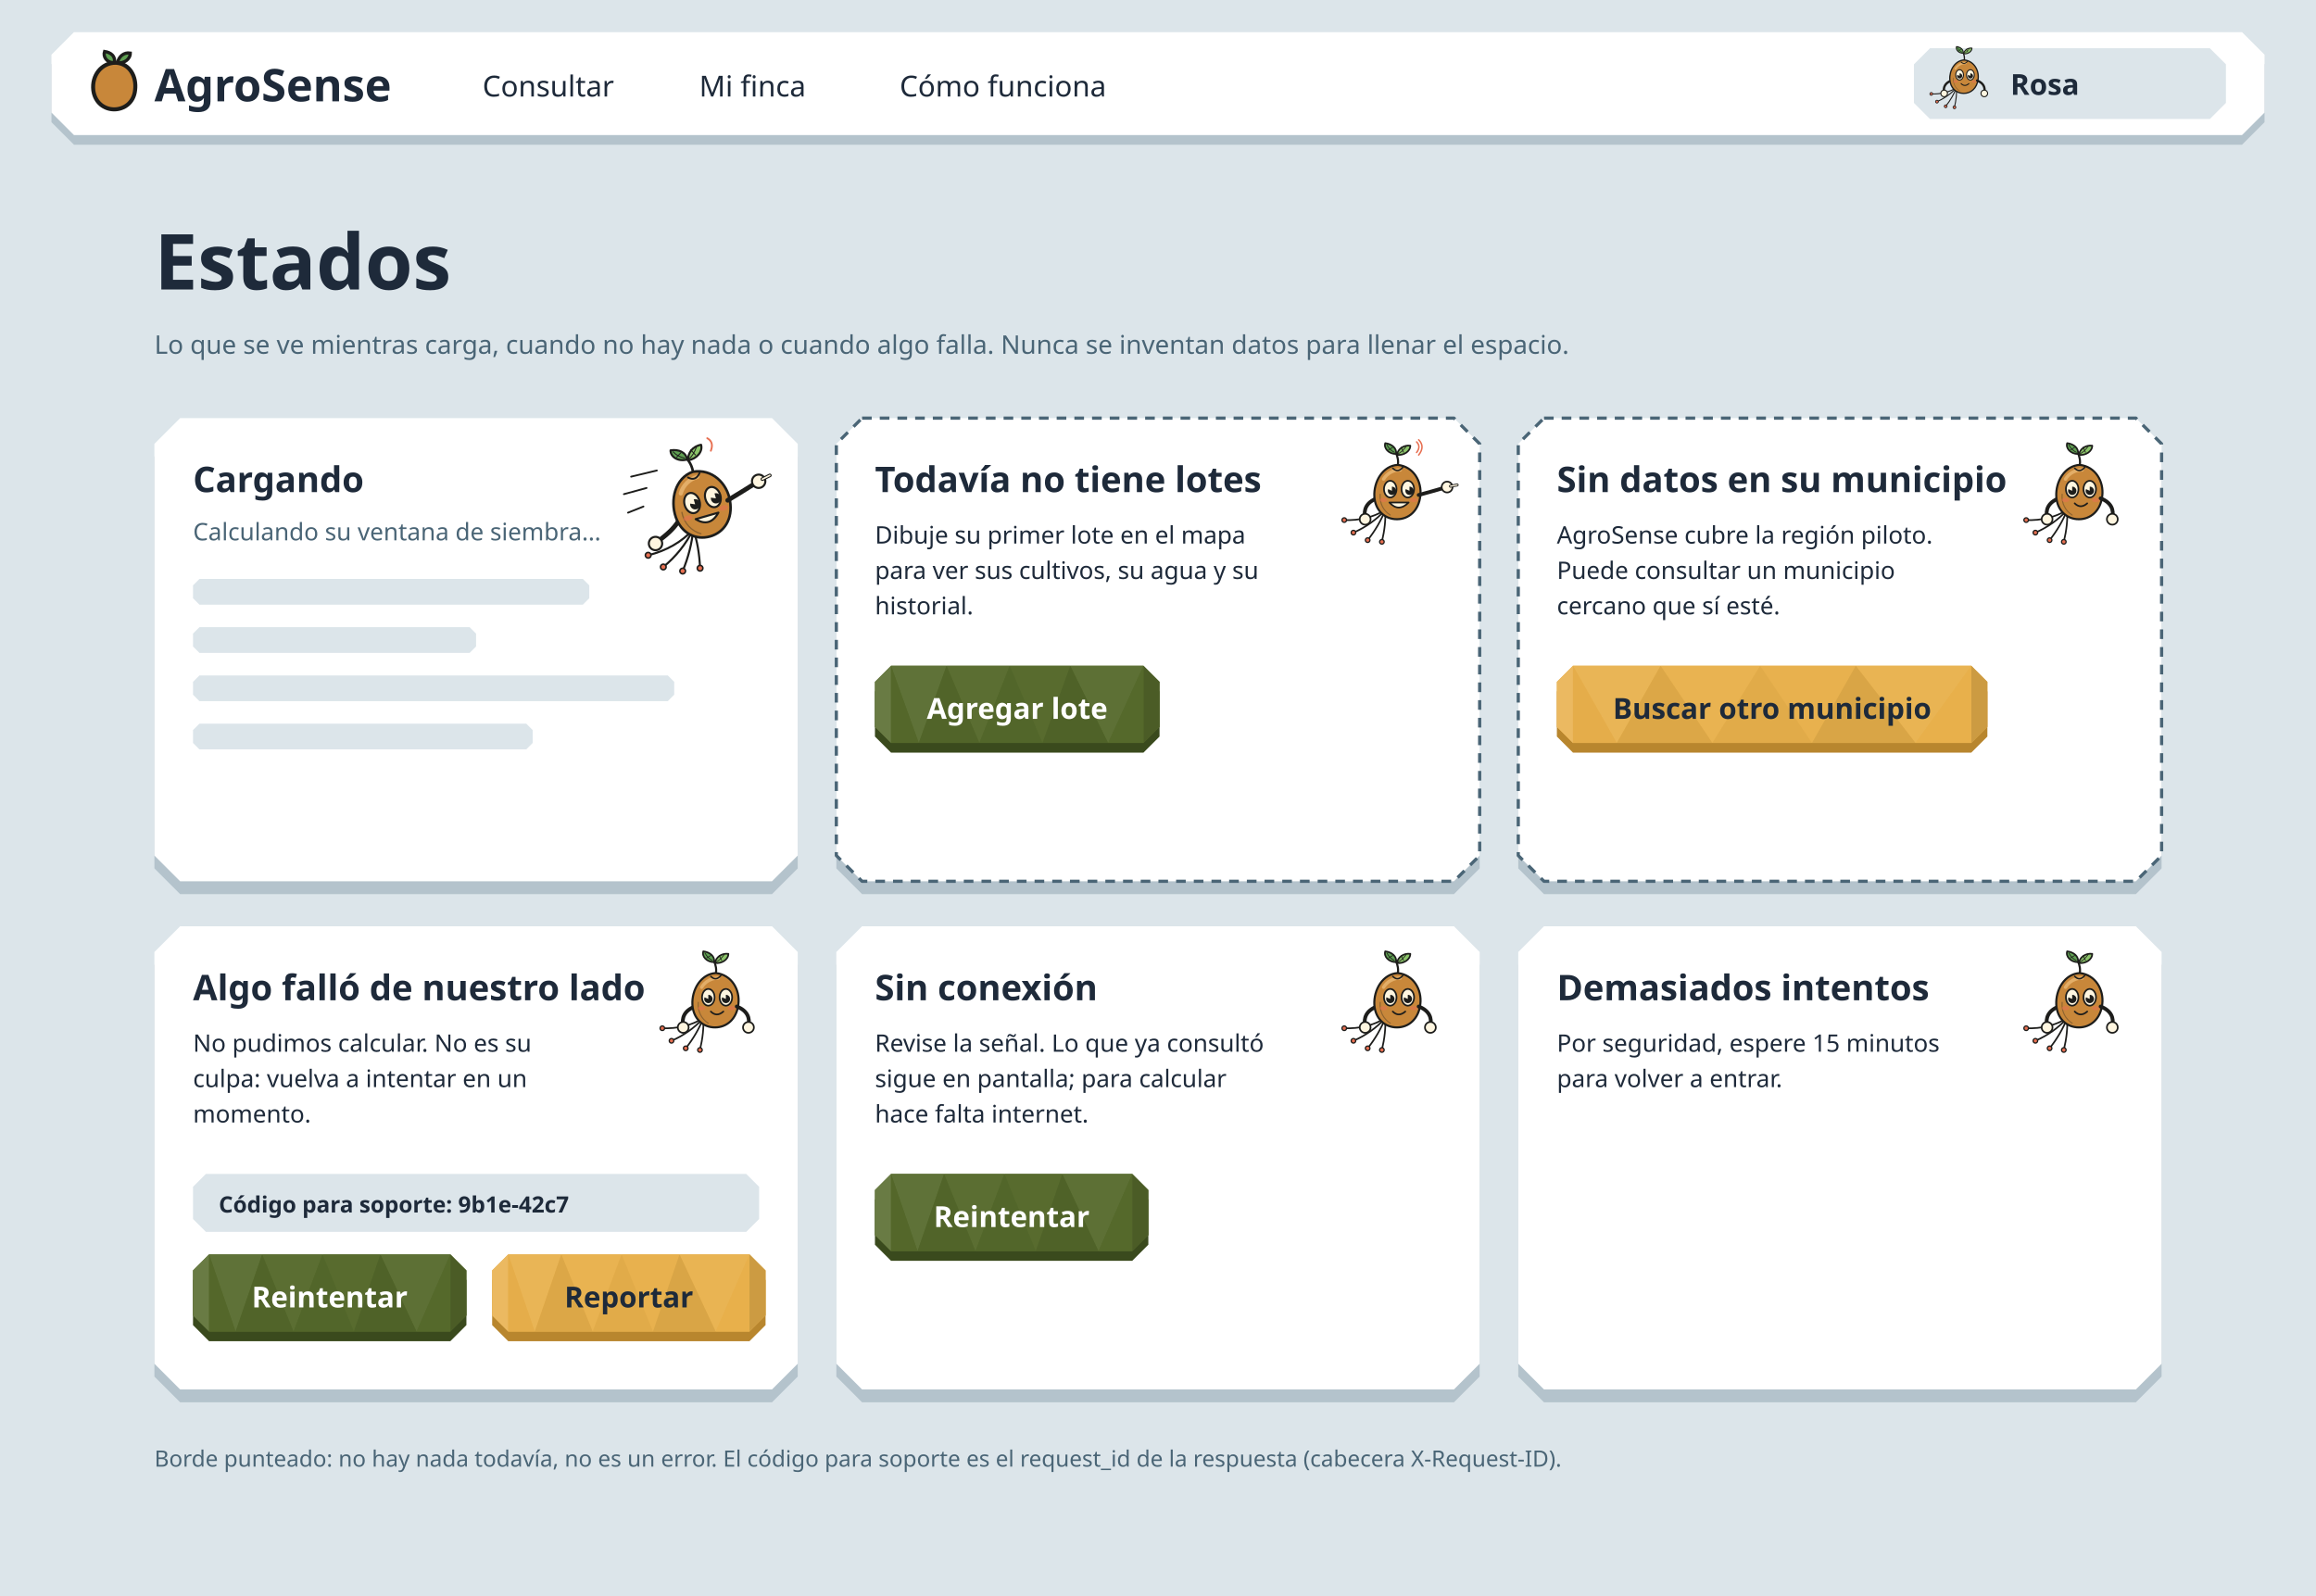
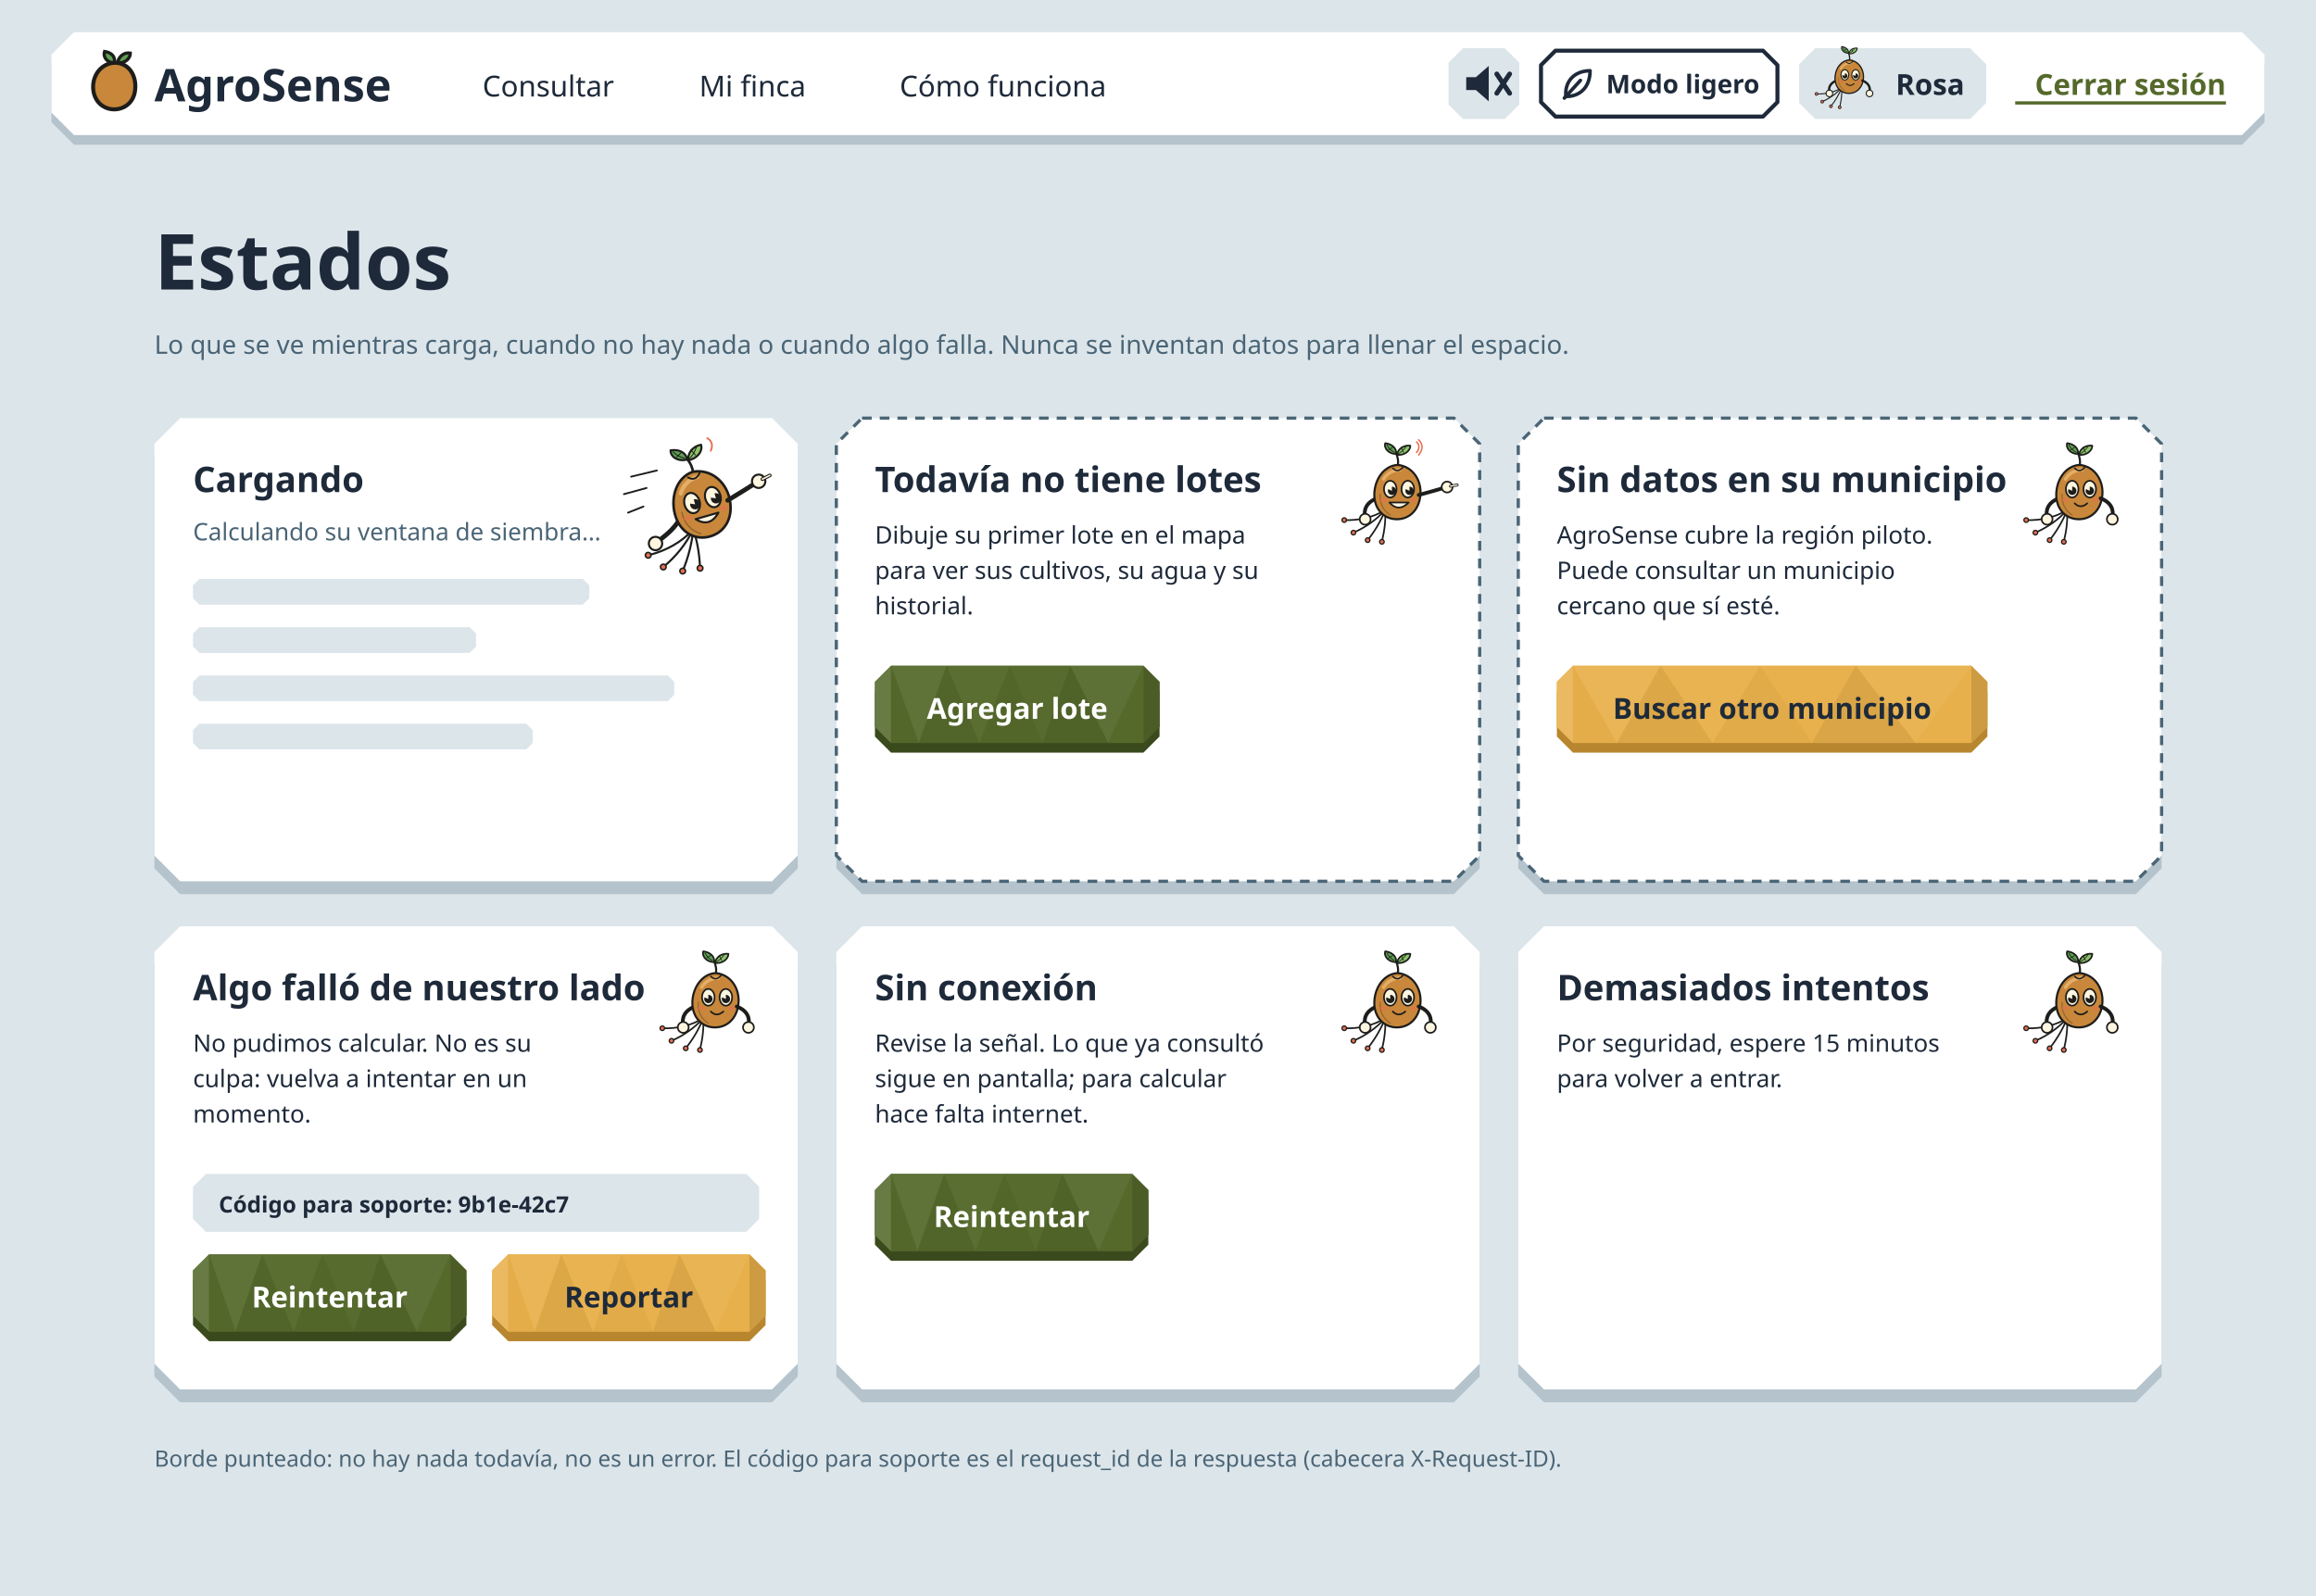
<svg xmlns="http://www.w3.org/2000/svg" width="1440" height="992" viewBox="0 0 1440 992">
  <rect width="1440" height="992" fill="#DCE5EA" />
  <rect width="1440" height="6000" fill="#DCE5EA" />
  <g id="barra" transform="translate(0 0)">
    <polygon points="46,26 1394,26 1408,40 1408,76 1394,90 46,90 32,76 32,40" fill="#B4C3CC" />
    <polygon points="46,20 1394,20 1408,34 1408,70 1394,84 46,84 32,70 32,34" fill="#FFFFFF" />
    <g id="marca" transform="translate(56 30)">
      <path d="M16 9c9 .6 13 9 12 17-.8 8-7 12-13 12S3 34 2 26C1 17 7 9 16 9z" fill="#C8873A" stroke="#1D1D1B" stroke-width="2.5" />
      <path d="M15 9c-5 0-7-4-6-7 4 .6 7 3 6 7zm2 0c4 .6 8-2 8-6-4-.6-7 2-8 6z" fill="#5FA052" stroke="#1D1D1B" stroke-width="2" />
      <text x="40" y="33" font-family="Fredoka" font-weight="600" font-size="28" fill="#1E2A3A" text-anchor="start">AgroSense</text>
    </g>
    <text x="300" y="60" font-family="Atkinson Hyperlegible" font-weight="400" font-size="18" fill="#1E2A3A" text-anchor="start">Consultar</text>
    <text x="434.72" y="60" font-family="Atkinson Hyperlegible" font-weight="400" font-size="18" fill="#1E2A3A" text-anchor="start">Mi finca</text>
    <text x="559.36" y="60" font-family="Atkinson Hyperlegible" font-weight="400" font-size="18" fill="#1E2A3A" text-anchor="start">Cómo funciona</text>
-     <polygon points="1200,30 1374,30 1384,40 1384,64 1374,74 1200,74 1190,64 1190,40" fill="#DCE5EA" />
-     <g transform="translate(1196 28) scale(0.16)">
+     <text x="1384" y="59" font-family="Atkinson Hyperlegible" font-weight="700" font-size="18" fill="#55692B" text-anchor="end">Cerrar sesión</text>
+     <rect x="1252.96" y="63" width="131.04" height="2" fill="#55692B" />
+     <polygon points="1128.64,30 1224.96,30 1234.96,40 1234.96,64 1224.96,74 1128.64,74 1118.64,64 1118.64,40" fill="#DCE5EA" />
+     <g transform="translate(1124.64 28) scale(0.16)">
      <g id="semilla" transform="translate(0 0)">
        <path d="M128 166 Q85 192 30 190" fill="none" stroke="#1D1D1B" stroke-width="4" stroke-linecap="round" stroke-linejoin="round" />
        <circle cx="30" cy="190" r="5.5" fill="#E76F51" stroke="#1D1D1B" stroke-width="3" />
        <path d="M128 166 Q96 201 52 220" fill="none" stroke="#1D1D1B" stroke-width="4" stroke-linecap="round" stroke-linejoin="round" />
        <circle cx="52" cy="220" r="5.5" fill="#E76F51" stroke="#1D1D1B" stroke-width="3" />
        <path d="M128 166 Q113 204 86 238" fill="none" stroke="#1D1D1B" stroke-width="4" stroke-linecap="round" stroke-linejoin="round" />
        <circle cx="86" cy="238" r="5.5" fill="#E76F51" stroke="#1D1D1B" stroke-width="3" />
        <path d="M128 166 Q130 200 120 242" fill="none" stroke="#1D1D1B" stroke-width="4" stroke-linecap="round" stroke-linejoin="round" />
        <circle cx="120" cy="242" r="5.5" fill="#E76F51" stroke="#1D1D1B" stroke-width="3" />
        <path d="M108 138 C82 148 76 166 80 184" fill="none" stroke="#1D1D1B" stroke-width="9" stroke-linecap="round" stroke-linejoin="round" />
        <circle cx="80" cy="188" r="13" fill="#FFF6E0" stroke="#1D1D1B" stroke-width="4" />
        <path d="M158 62 C160 48 158 40 154 30" fill="none" stroke="#1D1D1B" stroke-width="5" stroke-linecap="round" stroke-linejoin="round" />
        <path d="M154 32 C136 32 124 18 128 6 C144 8 156 18 154 32Z" fill="#5FA052" stroke="#1D1D1B" stroke-width="4" stroke-linecap="round" stroke-linejoin="round" />
        <path d="M156 34 C172 36 188 26 188 12 C172 10 158 20 156 34Z" fill="#8CC56A" stroke="#1D1D1B" stroke-width="4" stroke-linecap="round" stroke-linejoin="round" />
        <path d="M150 28 C142 24 136 18 132 10 M146 16 L136 22 M178 14 C172 22 166 28 158 32 M172 28 L166 16" fill="none" stroke="#1D1D1B" stroke-width="1.8" stroke-linecap="round" stroke-linejoin="round" />
        <path d="M158 58 C196 62 216 98 212 132 C208 168 184 188 156 188 C126 188 104 166 102 134 C100 98 122 60 158 58Z" fill="#C8873A" stroke="#1D1D1B" stroke-width="5" stroke-linecap="round" stroke-linejoin="round" />
        <path d="M124 92 A46 46 0 0 1 164 70" fill="none" stroke="#E3AE68" stroke-width="8" stroke-linecap="round" stroke-linejoin="round" />
        <path d="M116 128 C114 150 124 168 140 178" fill="none" stroke="#1D1D1B" stroke-width="2.5" stroke-linecap="round" stroke-linejoin="round" opacity="0.35" />
        <path d="M146 66 Q158 78 170 64" fill="none" stroke="#1D1D1B" stroke-width="3.5" stroke-linecap="round" stroke-linejoin="round" />
        <ellipse cx="124" cy="142" rx="9" ry="5" fill="#E76F51" opacity="0.55" />
        <ellipse cx="196" cy="142" rx="9" ry="5" fill="#E76F51" opacity="0.55" />
        <ellipse cx="140" cy="116" rx="15" ry="20" fill="#FFF6E0" stroke="#1D1D1B" stroke-width="4" />
        <path d="M140 120 m0 -10 a10 10 0 1 1 -9 6 l9 4Z" fill="#1D1D1B" />
        <ellipse cx="182" cy="116" rx="15" ry="20" fill="#FFF6E0" stroke="#1D1D1B" stroke-width="4" />
        <path d="M182 120 m0 -10 a10 10 0 1 1 -9 6 l9 4Z" fill="#1D1D1B" />
        <path d="M146 150 Q160 164 176 150" fill="none" stroke="#1D1D1B" stroke-width="4" stroke-linecap="round" stroke-linejoin="round" />
        <path d="M208 138 C234 148 240 166 236 184" fill="none" stroke="#1D1D1B" stroke-width="9" stroke-linecap="round" stroke-linejoin="round" />
        <circle cx="236" cy="188" r="13" fill="#FFF6E0" stroke="#1D1D1B" stroke-width="4" />
      </g>
    </g>
-     <text x="1250" y="59" font-family="Atkinson Hyperlegible" font-weight="700" font-size="18" fill="#1E2A3A" text-anchor="start">Rosa</text>
+     <text x="1178.64" y="59" font-family="Atkinson Hyperlegible" font-weight="700" font-size="18" fill="#1E2A3A" text-anchor="start">Rosa</text>
+     <g id="boton-modo-ligero" transform="translate(956.64 30)">
+       <polygon points="10.5,1.5 139.5,1.5 148.5,10.5 148.5,33.5 139.5,42.5 10.5,42.5 1.5,33.5 1.5,10.5" fill="#FFFFFF" stroke="#1E2A3A" stroke-width="2.5" stroke-linejoin="round" />
+       <g transform="translate(14 12) scale(1)">
+         <path d="M3 18 C2 9 8 2 18 2 C18 12 12 18 3 18Z" fill="none" stroke="#1E2A3A" stroke-width="2.2" stroke-linejoin="round" />
+         <path d="M2 19 L12 8" fill="none" stroke="#1E2A3A" stroke-width="2.2" stroke-linecap="round" />
+       </g>
+       <text x="42" y="28" font-family="Atkinson Hyperlegible" font-weight="700" font-size="16" fill="#1E2A3A" text-anchor="start">Modo ligero</text>
+     </g>
+     <g id="boton-sonido" transform="translate(900.64 30)">
+       <polygon points="9,0 35,0 44,9 44,35 35,44 9,44 0,35 0,9" fill="#DCE5EA" />
+       <polygon points="11,18 17,18 25,11 25,33 17,26 11,26" fill="#1E2A3A" />
+       <path d="M30 16 L38 28 M38 16 L30 28" fill="none" stroke="#1E2A3A" stroke-width="3" stroke-linecap="round" />
+     </g>
  </g>
  <text x="96" y="180" font-family="Fredoka" font-weight="600" font-size="48" fill="#1E2A3A" text-anchor="start">Estados</text>
  <text x="96" y="220" font-family="Atkinson Hyperlegible" font-weight="400" font-size="16" fill="#4A6576" text-anchor="start">Lo que se ve mientras carga, cuando no hay nada o cuando algo falla. Nunca se inventan datos para llenar el espacio.</text>
  <g id="estado-cargando" transform="translate(96 260)">
    <polygon points="16,8 384,8 400,24 400,280 384,296 16,296 0,280 0,24" fill="#B4C3CC" />
    <polygon points="16,0 384,0 400,16 400,272 384,288 16,288 0,272 0,16" fill="#FFFFFF" />
    <g transform="translate(290.0 14) scale(0.32)">
      <g id="mascota" transform="translate(0 0) scale(1)">
        <g id="semilla" transform="rotate(-16 158 124)">
          <path d="M128 166 Q85 192 30 190" fill="none" stroke="#1D1D1B" stroke-width="4" stroke-linecap="round" stroke-linejoin="round" />
          <circle cx="30" cy="190" r="5.5" fill="#E76F51" stroke="#1D1D1B" stroke-width="3" />
          <path d="M128 166 Q96 201 52 220" fill="none" stroke="#1D1D1B" stroke-width="4" stroke-linecap="round" stroke-linejoin="round" />
          <circle cx="52" cy="220" r="5.5" fill="#E76F51" stroke="#1D1D1B" stroke-width="3" />
          <path d="M128 166 Q113 204 86 238" fill="none" stroke="#1D1D1B" stroke-width="4" stroke-linecap="round" stroke-linejoin="round" />
          <circle cx="86" cy="238" r="5.5" fill="#E76F51" stroke="#1D1D1B" stroke-width="3" />
          <path d="M128 166 Q130 200 120 242" fill="none" stroke="#1D1D1B" stroke-width="4" stroke-linecap="round" stroke-linejoin="round" />
          <circle cx="120" cy="242" r="5.5" fill="#E76F51" stroke="#1D1D1B" stroke-width="3" />
          <path d="M108 140 C90 156 74 162 54 170" fill="none" stroke="#1D1D1B" stroke-width="9" stroke-linecap="round" stroke-linejoin="round" />
          <circle cx="50" cy="172" r="13" fill="#FFF6E0" stroke="#1D1D1B" stroke-width="4" />
          <path d="M158 62 C160 48 158 40 154 30" fill="none" stroke="#1D1D1B" stroke-width="5" stroke-linecap="round" stroke-linejoin="round" />
          <path d="M154 32 C136 32 124 18 128 6 C144 8 156 18 154 32Z" fill="#5FA052" stroke="#1D1D1B" stroke-width="4" stroke-linecap="round" stroke-linejoin="round" />
          <path d="M156 34 C172 36 188 26 188 12 C172 10 158 20 156 34Z" fill="#8CC56A" stroke="#1D1D1B" stroke-width="4" stroke-linecap="round" stroke-linejoin="round" />
          <path d="M150 28 C142 24 136 18 132 10 M146 16 L136 22 M178 14 C172 22 166 28 158 32 M172 28 L166 16" fill="none" stroke="#1D1D1B" stroke-width="1.8" stroke-linecap="round" stroke-linejoin="round" />
          <path d="M203 3 Q214 14 203 28.4" fill="none" stroke="#E76F51" stroke-width="3.5" stroke-linecap="round" stroke-linejoin="round" />
          <path d="M158 58 C196 62 216 98 212 132 C208 168 184 188 156 188 C126 188 104 166 102 134 C100 98 122 60 158 58Z" fill="#C8873A" stroke="#1D1D1B" stroke-width="5" stroke-linecap="round" stroke-linejoin="round" />
          <path d="M124 92 A46 46 0 0 1 164 70" fill="none" stroke="#E3AE68" stroke-width="8" stroke-linecap="round" stroke-linejoin="round" />
          <path d="M116 128 C114 150 124 168 140 178" fill="none" stroke="#1D1D1B" stroke-width="2.5" stroke-linecap="round" stroke-linejoin="round" opacity="0.35" />
          <path d="M146 66 Q158 78 170 64" fill="none" stroke="#1D1D1B" stroke-width="3.5" stroke-linecap="round" stroke-linejoin="round" />
          <ellipse cx="124" cy="142" rx="9" ry="5" fill="#E76F51" opacity="0.55" />
          <ellipse cx="196" cy="142" rx="9" ry="5" fill="#E76F51" opacity="0.55" />
          <ellipse cx="140" cy="116" rx="15" ry="20" fill="#FFF6E0" stroke="#1D1D1B" stroke-width="4" />
          <path d="M145 120 m0 -10 a10 10 0 1 1 -9 6 l9 4Z" fill="#1D1D1B" />
          <ellipse cx="182" cy="116" rx="15" ry="20" fill="#FFF6E0" stroke="#1D1D1B" stroke-width="4" />
          <path d="M187 120 m0 -10 a10 10 0 1 1 -9 6 l9 4Z" fill="#1D1D1B" />
          <path d="M138 148 Q160 172 184 148Z" fill="#FFF6E0" stroke="#1D1D1B" stroke-width="4" stroke-linecap="round" stroke-linejoin="round" />
          <path d="M208 130 C230 124 252 118 272 112" fill="none" stroke="#1D1D1B" stroke-width="9" stroke-linecap="round" stroke-linejoin="round" />
          <circle cx="276" cy="111" r="13" fill="#FFF6E0" stroke="#1D1D1B" stroke-width="4" />
          <path d="M284 109 l16 -3" fill="none" stroke="#1D1D1B" stroke-width="7" stroke-linecap="round" stroke-linejoin="round" />
          <path d="M284 109 l16 -3" fill="none" stroke="#FFF6E0" stroke-width="3" stroke-linecap="round" stroke-linejoin="round" />
        </g>
        <line x1="20" y1="70" x2="70" y2="58" stroke="#1D1D1B" stroke-width="3.5" stroke-linecap="round" />
        <line x1="6" y1="104" x2="50" y2="92" stroke="#1D1D1B" stroke-width="3.5" stroke-linecap="round" />
        <line x1="14" y1="140" x2="44" y2="128" stroke="#1D1D1B" stroke-width="3.5" stroke-linecap="round" />
      </g>
    </g>
    <text x="24" y="46" font-family="Fredoka" font-weight="600" font-size="22" fill="#1E2A3A" text-anchor="start">Cargando</text>
    <text x="24" y="76" font-family="Atkinson Hyperlegible" font-weight="400" font-size="15" fill="#4A6576" text-anchor="start">Calculando su ventana de siembra…</text>
    <polygon points="28,100 266.4,100 270.4,104 270.4,112 266.4,116 28,116 24,112 24,104" fill="#DCE5EA" />
    <polygon points="28,130 196,130 200,134 200,142 196,146 28,146 24,142 24,134" fill="#DCE5EA" />
    <polygon points="28,160 319.2,160 323.2,164 323.2,172 319.2,176 28,176 24,172 24,164" fill="#DCE5EA" />
    <polygon points="28,190 231.2,190 235.2,194 235.2,202 231.2,206 28,206 24,202 24,194" fill="#DCE5EA" />
  </g>
  <g id="estado-todavía" transform="translate(520 260)">
    <polygon points="16,8 384,8 400,24 400,280 384,296 16,296 0,280 0,24" fill="#B4C3CC" />
    <polygon points="16,0 384,0 400,16 400,272 384,288 16,288 0,272 0,16" fill="#FFFFFF" stroke="#4A6576" stroke-width="2" stroke-linejoin="round" stroke-dasharray="6 5" />
    <g transform="translate(308.0 14) scale(0.26)">
      <g id="mascota" transform="translate(0 0) scale(1)">
        <g id="semilla" transform="translate(0 0)">
          <path d="M128 166 Q85 192 30 190" fill="none" stroke="#1D1D1B" stroke-width="4" stroke-linecap="round" stroke-linejoin="round" />
          <circle cx="30" cy="190" r="5.5" fill="#E76F51" stroke="#1D1D1B" stroke-width="3" />
          <path d="M128 166 Q96 201 52 220" fill="none" stroke="#1D1D1B" stroke-width="4" stroke-linecap="round" stroke-linejoin="round" />
          <circle cx="52" cy="220" r="5.5" fill="#E76F51" stroke="#1D1D1B" stroke-width="3" />
          <path d="M128 166 Q113 204 86 238" fill="none" stroke="#1D1D1B" stroke-width="4" stroke-linecap="round" stroke-linejoin="round" />
          <circle cx="86" cy="238" r="5.5" fill="#E76F51" stroke="#1D1D1B" stroke-width="3" />
          <path d="M128 166 Q130 200 120 242" fill="none" stroke="#1D1D1B" stroke-width="4" stroke-linecap="round" stroke-linejoin="round" />
          <circle cx="120" cy="242" r="5.5" fill="#E76F51" stroke="#1D1D1B" stroke-width="3" />
          <path d="M108 138 C82 148 76 166 80 184" fill="none" stroke="#1D1D1B" stroke-width="9" stroke-linecap="round" stroke-linejoin="round" />
          <circle cx="80" cy="188" r="13" fill="#FFF6E0" stroke="#1D1D1B" stroke-width="4" />
          <path d="M158 62 C160 48 158 40 154 30" fill="none" stroke="#1D1D1B" stroke-width="5" stroke-linecap="round" stroke-linejoin="round" />
          <path d="M154 32 C136 32 124 18 128 6 C144 8 156 18 154 32Z" fill="#5FA052" stroke="#1D1D1B" stroke-width="4" stroke-linecap="round" stroke-linejoin="round" />
          <path d="M156 34 C172 36 188 26 188 12 C172 10 158 20 156 34Z" fill="#8CC56A" stroke="#1D1D1B" stroke-width="4" stroke-linecap="round" stroke-linejoin="round" />
          <path d="M150 28 C142 24 136 18 132 10 M146 16 L136 22 M178 14 C172 22 166 28 158 32 M172 28 L166 16" fill="none" stroke="#1D1D1B" stroke-width="1.8" stroke-linecap="round" stroke-linejoin="round" />
          <path d="M203 3 Q214 14 203 28.4" fill="none" stroke="#E76F51" stroke-width="3.5" stroke-linecap="round" stroke-linejoin="round" />
          <path d="M208 -2 Q224 14 208 34.4" fill="none" stroke="#E76F51" stroke-width="3.5" stroke-linecap="round" stroke-linejoin="round" />
          <path d="M158 58 C196 62 216 98 212 132 C208 168 184 188 156 188 C126 188 104 166 102 134 C100 98 122 60 158 58Z" fill="#C8873A" stroke="#1D1D1B" stroke-width="5" stroke-linecap="round" stroke-linejoin="round" />
          <path d="M124 92 A46 46 0 0 1 164 70" fill="none" stroke="#E3AE68" stroke-width="8" stroke-linecap="round" stroke-linejoin="round" />
          <path d="M116 128 C114 150 124 168 140 178" fill="none" stroke="#1D1D1B" stroke-width="2.5" stroke-linecap="round" stroke-linejoin="round" opacity="0.35" />
          <path d="M146 66 Q158 78 170 64" fill="none" stroke="#1D1D1B" stroke-width="3.5" stroke-linecap="round" stroke-linejoin="round" />
          <ellipse cx="124" cy="142" rx="9" ry="5" fill="#E76F51" opacity="0.55" />
          <ellipse cx="196" cy="142" rx="9" ry="5" fill="#E76F51" opacity="0.55" />
          <ellipse cx="140" cy="116" rx="15" ry="20" fill="#FFF6E0" stroke="#1D1D1B" stroke-width="4" />
          <path d="M144 120 m0 -10 a10 10 0 1 1 -9 6 l9 4Z" fill="#1D1D1B" />
          <ellipse cx="182" cy="116" rx="15" ry="20" fill="#FFF6E0" stroke="#1D1D1B" stroke-width="4" />
          <path d="M186 120 m0 -10 a10 10 0 1 1 -9 6 l9 4Z" fill="#1D1D1B" />
          <path d="M138 148 Q160 172 184 148Z" fill="#FFF6E0" stroke="#1D1D1B" stroke-width="4" stroke-linecap="round" stroke-linejoin="round" />
          <path d="M208 130 C230 124 252 118 272 112" fill="none" stroke="#1D1D1B" stroke-width="9" stroke-linecap="round" stroke-linejoin="round" />
          <circle cx="276" cy="111" r="13" fill="#FFF6E0" stroke="#1D1D1B" stroke-width="4" />
          <path d="M284 109 l16 -3" fill="none" stroke="#1D1D1B" stroke-width="7" stroke-linecap="round" stroke-linejoin="round" />
          <path d="M284 109 l16 -3" fill="none" stroke="#FFF6E0" stroke-width="3" stroke-linecap="round" stroke-linejoin="round" />
        </g>
      </g>
    </g>
    <text x="24" y="46" font-family="Fredoka" font-weight="600" font-size="22" fill="#1E2A3A" text-anchor="start">Todavía no tiene lotes</text>
    <text x="24" y="78" font-family="Atkinson Hyperlegible" font-weight="400" font-size="15" fill="#1E2A3A" text-anchor="start">Dibuje su primer lote en el mapa</text>
    <text x="24" y="100" font-family="Atkinson Hyperlegible" font-weight="400" font-size="15" fill="#1E2A3A" text-anchor="start">para ver sus cultivos, su agua y su</text>
    <text x="24" y="122" font-family="Atkinson Hyperlegible" font-weight="400" font-size="15" fill="#1E2A3A" text-anchor="start">historial.</text>
    <g id="boton-primary" transform="translate(24 154)">
      <polygon points="10,6 166.96,6 176.96,16 176.96,44 166.96,54 10,54 0,44 0,16" fill="#3A4A1D" />
      <polygon points="10,0 166.96,0 176.96,10 176.96,38 166.96,48 10,48 0,38 0,10" fill="#55692B" />
      <polygon points="10,0 10,48 0,38 0,10" fill="#697B44" />
      <polygon points="166.96,0 176.96,10 176.96,38 166.96,48" fill="#4B5C26" />
      <polygon points="10,0 44.531,0 27.266,48" fill="#5F7238" />
      <polygon points="10,0 27.266,48 10,48" fill="#54672A" />
      <polygon points="44.531,0 83.771,0 64.936,48" fill="#5B6E32" />
      <polygon points="44.531,0 64.936,48 27.266,48" fill="#516429" />
      <polygon points="83.771,0 121.442,0 104.176,48" fill="#586B2E" />
      <polygon points="83.771,0 104.176,48 64.936,48" fill="#52662A" />
      <polygon points="121.442,0 166.96,0 144.986,48" fill="#5D7035" />
      <polygon points="121.442,0 144.986,48 104.176,48" fill="#4F6228" />
      <polygon points="166.96,0 166.96,48 144.986,48" fill="#55692B" />
      <text x="88.48" y="33" font-family="Atkinson Hyperlegible" font-weight="700" font-size="18" fill="#FFFFFF" text-anchor="middle">Agregar lote</text>
    </g>
  </g>
  <g id="estado-sin" transform="translate(944 260)">
    <polygon points="16,8 384,8 400,24 400,280 384,296 16,296 0,280 0,24" fill="#B4C3CC" />
    <polygon points="16,0 384,0 400,16 400,272 384,288 16,288 0,272 0,16" fill="#FFFFFF" stroke="#4A6576" stroke-width="2" stroke-linejoin="round" stroke-dasharray="6 5" />
    <g transform="translate(308.0 14) scale(0.26)">
      <g id="mascota" transform="translate(0 0) scale(1)">
        <g id="semilla" transform="translate(0 0)">
          <path d="M128 166 Q85 192 30 190" fill="none" stroke="#1D1D1B" stroke-width="4" stroke-linecap="round" stroke-linejoin="round" />
          <circle cx="30" cy="190" r="5.5" fill="#E76F51" stroke="#1D1D1B" stroke-width="3" />
          <path d="M128 166 Q96 201 52 220" fill="none" stroke="#1D1D1B" stroke-width="4" stroke-linecap="round" stroke-linejoin="round" />
          <circle cx="52" cy="220" r="5.5" fill="#E76F51" stroke="#1D1D1B" stroke-width="3" />
          <path d="M128 166 Q113 204 86 238" fill="none" stroke="#1D1D1B" stroke-width="4" stroke-linecap="round" stroke-linejoin="round" />
          <circle cx="86" cy="238" r="5.5" fill="#E76F51" stroke="#1D1D1B" stroke-width="3" />
          <path d="M128 166 Q130 200 120 242" fill="none" stroke="#1D1D1B" stroke-width="4" stroke-linecap="round" stroke-linejoin="round" />
          <circle cx="120" cy="242" r="5.5" fill="#E76F51" stroke="#1D1D1B" stroke-width="3" />
          <path d="M108 138 C82 148 76 166 80 184" fill="none" stroke="#1D1D1B" stroke-width="9" stroke-linecap="round" stroke-linejoin="round" />
          <circle cx="80" cy="188" r="13" fill="#FFF6E0" stroke="#1D1D1B" stroke-width="4" />
          <path d="M158 62 C160 48 158 40 154 30" fill="none" stroke="#1D1D1B" stroke-width="5" stroke-linecap="round" stroke-linejoin="round" />
          <path d="M154 32 C136 32 124 18 128 6 C144 8 156 18 154 32Z" fill="#5FA052" stroke="#1D1D1B" stroke-width="4" stroke-linecap="round" stroke-linejoin="round" />
          <path d="M156 34 C172 36 188 26 188 12 C172 10 158 20 156 34Z" fill="#8CC56A" stroke="#1D1D1B" stroke-width="4" stroke-linecap="round" stroke-linejoin="round" />
          <path d="M150 28 C142 24 136 18 132 10 M146 16 L136 22 M178 14 C172 22 166 28 158 32 M172 28 L166 16" fill="none" stroke="#1D1D1B" stroke-width="1.8" stroke-linecap="round" stroke-linejoin="round" />
          <path d="M158 58 C196 62 216 98 212 132 C208 168 184 188 156 188 C126 188 104 166 102 134 C100 98 122 60 158 58Z" fill="#C8873A" stroke="#1D1D1B" stroke-width="5" stroke-linecap="round" stroke-linejoin="round" />
          <path d="M124 92 A46 46 0 0 1 164 70" fill="none" stroke="#E3AE68" stroke-width="8" stroke-linecap="round" stroke-linejoin="round" />
          <path d="M116 128 C114 150 124 168 140 178" fill="none" stroke="#1D1D1B" stroke-width="2.5" stroke-linecap="round" stroke-linejoin="round" opacity="0.35" />
          <path d="M146 66 Q158 78 170 64" fill="none" stroke="#1D1D1B" stroke-width="3.5" stroke-linecap="round" stroke-linejoin="round" />
          <ellipse cx="124" cy="142" rx="9" ry="5" fill="#E76F51" opacity="0.55" />
          <ellipse cx="196" cy="142" rx="9" ry="5" fill="#E76F51" opacity="0.55" />
          <ellipse cx="140" cy="116" rx="15" ry="20" fill="#FFF6E0" stroke="#1D1D1B" stroke-width="4" />
          <path d="M140 120 m0 -10 a10 10 0 1 1 -9 6 l9 4Z" fill="#1D1D1B" />
          <ellipse cx="182" cy="116" rx="15" ry="20" fill="#FFF6E0" stroke="#1D1D1B" stroke-width="4" />
          <path d="M182 120 m0 -10 a10 10 0 1 1 -9 6 l9 4Z" fill="#1D1D1B" />
          <path d="M146 150 Q160 164 176 150" fill="none" stroke="#1D1D1B" stroke-width="4" stroke-linecap="round" stroke-linejoin="round" />
          <path d="M208 138 C234 148 240 166 236 184" fill="none" stroke="#1D1D1B" stroke-width="9" stroke-linecap="round" stroke-linejoin="round" />
          <circle cx="236" cy="188" r="13" fill="#FFF6E0" stroke="#1D1D1B" stroke-width="4" />
        </g>
      </g>
    </g>
    <text x="24" y="46" font-family="Fredoka" font-weight="600" font-size="22" fill="#1E2A3A" text-anchor="start">Sin datos en su municipio</text>
    <text x="24" y="78" font-family="Atkinson Hyperlegible" font-weight="400" font-size="15" fill="#1E2A3A" text-anchor="start">AgroSense cubre la región piloto.</text>
    <text x="24" y="100" font-family="Atkinson Hyperlegible" font-weight="400" font-size="15" fill="#1E2A3A" text-anchor="start">Puede consultar un municipio</text>
    <text x="24" y="122" font-family="Atkinson Hyperlegible" font-weight="400" font-size="15" fill="#1E2A3A" text-anchor="start">cercano que sí esté.</text>
    <g id="boton-secondary" transform="translate(24 154)">
      <polygon points="10,6 257.68,6 267.68,16 267.68,44 257.68,54 10,54 0,44 0,16" fill="#B8862E" />
      <polygon points="10,0 257.68,0 267.68,10 267.68,38 257.68,48 10,48 0,38 0,10" fill="#E8B04B" />
      <polygon points="10,0 10,48 0,38 0,10" fill="#EBB961" />
      <polygon points="257.68,0 267.68,10 267.68,38 257.68,48" fill="#CC9B42" />
      <polygon points="10,0 64.49,0 37.245,48" fill="#E9B556" />
      <polygon points="10,0 37.245,48 10,48" fill="#E5AD4A" />
      <polygon points="64.49,0 126.41,0 96.688,48" fill="#E9B351" />
      <polygon points="64.49,0 96.688,48 37.245,48" fill="#DCA747" />
      <polygon points="126.41,0 185.853,0 158.608,48" fill="#E8B14E" />
      <polygon points="126.41,0 158.608,48 96.688,48" fill="#E1AB49" />
      <polygon points="185.853,0 257.68,0 223.005,48" fill="#E9B453" />
      <polygon points="185.853,0 223.005,48 158.608,48" fill="#D9A546" />
      <polygon points="257.68,0 257.68,48 223.005,48" fill="#E8B04B" />
      <text x="133.84" y="33" font-family="Atkinson Hyperlegible" font-weight="700" font-size="18" fill="#1E2A3A" text-anchor="middle">Buscar otro municipio</text>
    </g>
  </g>
  <g id="estado-algo" transform="translate(96 576)">
    <polygon points="16,8 384,8 400,24 400,280 384,296 16,296 0,280 0,24" fill="#B4C3CC" />
    <polygon points="16,0 384,0 400,16 400,272 384,288 16,288 0,272 0,16" fill="#FFFFFF" />
    <g transform="translate(308.0 14) scale(0.26)">
      <g id="mascota" transform="translate(0 0) scale(1)">
        <g id="semilla" transform="translate(0 0)">
          <path d="M128 166 Q85 192 30 190" fill="none" stroke="#1D1D1B" stroke-width="4" stroke-linecap="round" stroke-linejoin="round" />
          <circle cx="30" cy="190" r="5.5" fill="#E76F51" stroke="#1D1D1B" stroke-width="3" />
          <path d="M128 166 Q96 201 52 220" fill="none" stroke="#1D1D1B" stroke-width="4" stroke-linecap="round" stroke-linejoin="round" />
          <circle cx="52" cy="220" r="5.5" fill="#E76F51" stroke="#1D1D1B" stroke-width="3" />
          <path d="M128 166 Q113 204 86 238" fill="none" stroke="#1D1D1B" stroke-width="4" stroke-linecap="round" stroke-linejoin="round" />
          <circle cx="86" cy="238" r="5.5" fill="#E76F51" stroke="#1D1D1B" stroke-width="3" />
          <path d="M128 166 Q130 200 120 242" fill="none" stroke="#1D1D1B" stroke-width="4" stroke-linecap="round" stroke-linejoin="round" />
          <circle cx="120" cy="242" r="5.5" fill="#E76F51" stroke="#1D1D1B" stroke-width="3" />
          <path d="M108 138 C82 148 76 166 80 184" fill="none" stroke="#1D1D1B" stroke-width="9" stroke-linecap="round" stroke-linejoin="round" />
          <circle cx="80" cy="188" r="13" fill="#FFF6E0" stroke="#1D1D1B" stroke-width="4" />
          <path d="M158 62 C160 48 158 40 154 30" fill="none" stroke="#1D1D1B" stroke-width="5" stroke-linecap="round" stroke-linejoin="round" />
          <path d="M154 32 C136 32 124 18 128 6 C144 8 156 18 154 32Z" fill="#5FA052" stroke="#1D1D1B" stroke-width="4" stroke-linecap="round" stroke-linejoin="round" />
          <path d="M156 34 C172 36 188 26 188 12 C172 10 158 20 156 34Z" fill="#8CC56A" stroke="#1D1D1B" stroke-width="4" stroke-linecap="round" stroke-linejoin="round" />
          <path d="M150 28 C142 24 136 18 132 10 M146 16 L136 22 M178 14 C172 22 166 28 158 32 M172 28 L166 16" fill="none" stroke="#1D1D1B" stroke-width="1.8" stroke-linecap="round" stroke-linejoin="round" />
          <path d="M158 58 C196 62 216 98 212 132 C208 168 184 188 156 188 C126 188 104 166 102 134 C100 98 122 60 158 58Z" fill="#C8873A" stroke="#1D1D1B" stroke-width="5" stroke-linecap="round" stroke-linejoin="round" />
          <path d="M124 92 A46 46 0 0 1 164 70" fill="none" stroke="#E3AE68" stroke-width="8" stroke-linecap="round" stroke-linejoin="round" />
          <path d="M116 128 C114 150 124 168 140 178" fill="none" stroke="#1D1D1B" stroke-width="2.5" stroke-linecap="round" stroke-linejoin="round" opacity="0.35" />
          <path d="M146 66 Q158 78 170 64" fill="none" stroke="#1D1D1B" stroke-width="3.5" stroke-linecap="round" stroke-linejoin="round" />
          <ellipse cx="124" cy="142" rx="9" ry="5" fill="#E76F51" opacity="0.55" />
          <ellipse cx="196" cy="142" rx="9" ry="5" fill="#E76F51" opacity="0.55" />
          <ellipse cx="140" cy="116" rx="15" ry="20" fill="#FFF6E0" stroke="#1D1D1B" stroke-width="4" />
          <path d="M140 120 m0 -10 a10 10 0 1 1 -9 6 l9 4Z" fill="#1D1D1B" />
          <ellipse cx="182" cy="116" rx="15" ry="20" fill="#FFF6E0" stroke="#1D1D1B" stroke-width="4" />
          <path d="M182 120 m0 -10 a10 10 0 1 1 -9 6 l9 4Z" fill="#1D1D1B" />
          <path d="M146 150 Q160 164 176 150" fill="none" stroke="#1D1D1B" stroke-width="4" stroke-linecap="round" stroke-linejoin="round" />
          <path d="M208 138 C234 148 240 166 236 184" fill="none" stroke="#1D1D1B" stroke-width="9" stroke-linecap="round" stroke-linejoin="round" />
          <circle cx="236" cy="188" r="13" fill="#FFF6E0" stroke="#1D1D1B" stroke-width="4" />
        </g>
      </g>
    </g>
    <text x="24" y="46" font-family="Fredoka" font-weight="600" font-size="22" fill="#1E2A3A" text-anchor="start">Algo falló de nuestro lado</text>
    <text x="24" y="78" font-family="Atkinson Hyperlegible" font-weight="400" font-size="15" fill="#1E2A3A" text-anchor="start">No pudimos calcular. No es su</text>
    <text x="24" y="100" font-family="Atkinson Hyperlegible" font-weight="400" font-size="15" fill="#1E2A3A" text-anchor="start">culpa: vuelva a intentar en un</text>
    <text x="24" y="122" font-family="Atkinson Hyperlegible" font-weight="400" font-size="15" fill="#1E2A3A" text-anchor="start">momento.</text>
    <polygon points="32,154 368,154 376,162 376,182 368,190 32,190 24,182 24,162" fill="#DCE5EA" />
    <text x="40" y="178" font-family="Atkinson Hyperlegible" font-weight="700" font-size="14" fill="#1E2A3A" text-anchor="start">Código para soporte: 9b1e-42c7</text>
    <g id="boton-primary" transform="translate(24 204)">
      <polygon points="10,6 160,6 170,16 170,44 160,54 10,54 0,44 0,16" fill="#3A4A1D" />
      <polygon points="10,0 160,0 170,10 170,38 160,48 10,48 0,38 0,10" fill="#55692B" />
      <polygon points="10,0 10,48 0,38 0,10" fill="#697B44" />
      <polygon points="160,0 170,10 170,38 160,48" fill="#4B5C26" />
      <polygon points="10,0 43,0 26.5,48" fill="#5F7238" />
      <polygon points="10,0 26.5,48 10,48" fill="#54672A" />
      <polygon points="43,0 80.5,0 62.5,48" fill="#5B6E32" />
      <polygon points="43,0 62.5,48 26.5,48" fill="#516429" />
      <polygon points="80.5,0 116.5,0 100,48" fill="#586B2E" />
      <polygon points="80.5,0 100,48 62.5,48" fill="#52662A" />
      <polygon points="116.5,0 160,0 139,48" fill="#5D7035" />
      <polygon points="116.5,0 139,48 100,48" fill="#4F6228" />
      <polygon points="160,0 160,48 139,48" fill="#55692B" />
      <text x="85" y="33" font-family="Atkinson Hyperlegible" font-weight="700" font-size="18" fill="#FFFFFF" text-anchor="middle">Reintentar</text>
    </g>
    <g id="boton-secondary" transform="translate(210 204)">
      <polygon points="10,6 160,6 170,16 170,44 160,54 10,54 0,44 0,16" fill="#B8862E" />
      <polygon points="10,0 160,0 170,10 170,38 160,48 10,48 0,38 0,10" fill="#E8B04B" />
      <polygon points="10,0 10,48 0,38 0,10" fill="#EBB961" />
      <polygon points="160,0 170,10 170,38 160,48" fill="#CC9B42" />
      <polygon points="10,0 43,0 26.5,48" fill="#E9B556" />
      <polygon points="10,0 26.5,48 10,48" fill="#E5AD4A" />
      <polygon points="43,0 80.5,0 62.5,48" fill="#E9B351" />
      <polygon points="43,0 62.5,48 26.5,48" fill="#DCA747" />
      <polygon points="80.5,0 116.5,0 100,48" fill="#E8B14E" />
      <polygon points="80.5,0 100,48 62.5,48" fill="#E1AB49" />
      <polygon points="116.5,0 160,0 139,48" fill="#E9B453" />
      <polygon points="116.5,0 139,48 100,48" fill="#D9A546" />
      <polygon points="160,0 160,48 139,48" fill="#E8B04B" />
      <text x="85" y="33" font-family="Atkinson Hyperlegible" font-weight="700" font-size="18" fill="#1E2A3A" text-anchor="middle">Reportar</text>
    </g>
  </g>
  <g id="estado-sin" transform="translate(520 576)">
    <polygon points="16,8 384,8 400,24 400,280 384,296 16,296 0,280 0,24" fill="#B4C3CC" />
    <polygon points="16,0 384,0 400,16 400,272 384,288 16,288 0,272 0,16" fill="#FFFFFF" />
    <g transform="translate(308.0 14) scale(0.26)">
      <g id="mascota" transform="translate(0 0) scale(1)">
        <g id="semilla" transform="translate(0 0)">
          <path d="M128 166 Q85 192 30 190" fill="none" stroke="#1D1D1B" stroke-width="4" stroke-linecap="round" stroke-linejoin="round" />
          <circle cx="30" cy="190" r="5.5" fill="#E76F51" stroke="#1D1D1B" stroke-width="3" />
          <path d="M128 166 Q96 201 52 220" fill="none" stroke="#1D1D1B" stroke-width="4" stroke-linecap="round" stroke-linejoin="round" />
          <circle cx="52" cy="220" r="5.5" fill="#E76F51" stroke="#1D1D1B" stroke-width="3" />
          <path d="M128 166 Q113 204 86 238" fill="none" stroke="#1D1D1B" stroke-width="4" stroke-linecap="round" stroke-linejoin="round" />
          <circle cx="86" cy="238" r="5.5" fill="#E76F51" stroke="#1D1D1B" stroke-width="3" />
          <path d="M128 166 Q130 200 120 242" fill="none" stroke="#1D1D1B" stroke-width="4" stroke-linecap="round" stroke-linejoin="round" />
          <circle cx="120" cy="242" r="5.5" fill="#E76F51" stroke="#1D1D1B" stroke-width="3" />
          <path d="M108 138 C82 148 76 166 80 184" fill="none" stroke="#1D1D1B" stroke-width="9" stroke-linecap="round" stroke-linejoin="round" />
          <circle cx="80" cy="188" r="13" fill="#FFF6E0" stroke="#1D1D1B" stroke-width="4" />
          <path d="M158 62 C160 48 158 40 154 30" fill="none" stroke="#1D1D1B" stroke-width="5" stroke-linecap="round" stroke-linejoin="round" />
          <path d="M154 32 C136 32 124 18 128 6 C144 8 156 18 154 32Z" fill="#5FA052" stroke="#1D1D1B" stroke-width="4" stroke-linecap="round" stroke-linejoin="round" />
          <path d="M156 34 C172 36 188 26 188 12 C172 10 158 20 156 34Z" fill="#8CC56A" stroke="#1D1D1B" stroke-width="4" stroke-linecap="round" stroke-linejoin="round" />
          <path d="M150 28 C142 24 136 18 132 10 M146 16 L136 22 M178 14 C172 22 166 28 158 32 M172 28 L166 16" fill="none" stroke="#1D1D1B" stroke-width="1.8" stroke-linecap="round" stroke-linejoin="round" />
          <path d="M158 58 C196 62 216 98 212 132 C208 168 184 188 156 188 C126 188 104 166 102 134 C100 98 122 60 158 58Z" fill="#C8873A" stroke="#1D1D1B" stroke-width="5" stroke-linecap="round" stroke-linejoin="round" />
          <path d="M124 92 A46 46 0 0 1 164 70" fill="none" stroke="#E3AE68" stroke-width="8" stroke-linecap="round" stroke-linejoin="round" />
          <path d="M116 128 C114 150 124 168 140 178" fill="none" stroke="#1D1D1B" stroke-width="2.5" stroke-linecap="round" stroke-linejoin="round" opacity="0.35" />
          <path d="M146 66 Q158 78 170 64" fill="none" stroke="#1D1D1B" stroke-width="3.5" stroke-linecap="round" stroke-linejoin="round" />
          <ellipse cx="124" cy="142" rx="9" ry="5" fill="#E76F51" opacity="0.55" />
          <ellipse cx="196" cy="142" rx="9" ry="5" fill="#E76F51" opacity="0.55" />
          <ellipse cx="140" cy="116" rx="15" ry="20" fill="#FFF6E0" stroke="#1D1D1B" stroke-width="4" />
          <path d="M140 120 m0 -10 a10 10 0 1 1 -9 6 l9 4Z" fill="#1D1D1B" />
          <ellipse cx="182" cy="116" rx="15" ry="20" fill="#FFF6E0" stroke="#1D1D1B" stroke-width="4" />
          <path d="M182 120 m0 -10 a10 10 0 1 1 -9 6 l9 4Z" fill="#1D1D1B" />
          <path d="M146 150 Q160 164 176 150" fill="none" stroke="#1D1D1B" stroke-width="4" stroke-linecap="round" stroke-linejoin="round" />
          <path d="M208 138 C234 148 240 166 236 184" fill="none" stroke="#1D1D1B" stroke-width="9" stroke-linecap="round" stroke-linejoin="round" />
          <circle cx="236" cy="188" r="13" fill="#FFF6E0" stroke="#1D1D1B" stroke-width="4" />
        </g>
      </g>
    </g>
    <text x="24" y="46" font-family="Fredoka" font-weight="600" font-size="22" fill="#1E2A3A" text-anchor="start">Sin conexión</text>
    <text x="24" y="78" font-family="Atkinson Hyperlegible" font-weight="400" font-size="15" fill="#1E2A3A" text-anchor="start">Revise la señal. Lo que ya consultó</text>
    <text x="24" y="100" font-family="Atkinson Hyperlegible" font-weight="400" font-size="15" fill="#1E2A3A" text-anchor="start">sigue en pantalla; para calcular</text>
    <text x="24" y="122" font-family="Atkinson Hyperlegible" font-weight="400" font-size="15" fill="#1E2A3A" text-anchor="start">hace falta internet.</text>
    <g id="boton-primary" transform="translate(24 154)">
      <polygon points="10,6 160,6 170,16 170,44 160,54 10,54 0,44 0,16" fill="#3A4A1D" />
      <polygon points="10,0 160,0 170,10 170,38 160,48 10,48 0,38 0,10" fill="#55692B" />
      <polygon points="10,0 10,48 0,38 0,10" fill="#697B44" />
      <polygon points="160,0 170,10 170,38 160,48" fill="#4B5C26" />
      <polygon points="10,0 43,0 26.5,48" fill="#5F7238" />
      <polygon points="10,0 26.5,48 10,48" fill="#54672A" />
      <polygon points="43,0 80.5,0 62.5,48" fill="#5B6E32" />
      <polygon points="43,0 62.5,48 26.5,48" fill="#516429" />
      <polygon points="80.5,0 116.5,0 100,48" fill="#586B2E" />
      <polygon points="80.5,0 100,48 62.5,48" fill="#52662A" />
      <polygon points="116.5,0 160,0 139,48" fill="#5D7035" />
      <polygon points="116.5,0 139,48 100,48" fill="#4F6228" />
      <polygon points="160,0 160,48 139,48" fill="#55692B" />
      <text x="85" y="33" font-family="Atkinson Hyperlegible" font-weight="700" font-size="18" fill="#FFFFFF" text-anchor="middle">Reintentar</text>
    </g>
  </g>
  <g id="estado-demasiados" transform="translate(944 576)">
    <polygon points="16,8 384,8 400,24 400,280 384,296 16,296 0,280 0,24" fill="#B4C3CC" />
    <polygon points="16,0 384,0 400,16 400,272 384,288 16,288 0,272 0,16" fill="#FFFFFF" />
    <g transform="translate(308.0 14) scale(0.26)">
      <g id="mascota" transform="translate(0 0) scale(1)">
        <g id="semilla" transform="translate(0 0)">
          <path d="M128 166 Q85 192 30 190" fill="none" stroke="#1D1D1B" stroke-width="4" stroke-linecap="round" stroke-linejoin="round" />
          <circle cx="30" cy="190" r="5.5" fill="#E76F51" stroke="#1D1D1B" stroke-width="3" />
          <path d="M128 166 Q96 201 52 220" fill="none" stroke="#1D1D1B" stroke-width="4" stroke-linecap="round" stroke-linejoin="round" />
          <circle cx="52" cy="220" r="5.5" fill="#E76F51" stroke="#1D1D1B" stroke-width="3" />
          <path d="M128 166 Q113 204 86 238" fill="none" stroke="#1D1D1B" stroke-width="4" stroke-linecap="round" stroke-linejoin="round" />
          <circle cx="86" cy="238" r="5.5" fill="#E76F51" stroke="#1D1D1B" stroke-width="3" />
          <path d="M128 166 Q130 200 120 242" fill="none" stroke="#1D1D1B" stroke-width="4" stroke-linecap="round" stroke-linejoin="round" />
          <circle cx="120" cy="242" r="5.5" fill="#E76F51" stroke="#1D1D1B" stroke-width="3" />
          <path d="M108 138 C82 148 76 166 80 184" fill="none" stroke="#1D1D1B" stroke-width="9" stroke-linecap="round" stroke-linejoin="round" />
          <circle cx="80" cy="188" r="13" fill="#FFF6E0" stroke="#1D1D1B" stroke-width="4" />
          <path d="M158 62 C160 48 158 40 154 30" fill="none" stroke="#1D1D1B" stroke-width="5" stroke-linecap="round" stroke-linejoin="round" />
          <path d="M154 32 C136 32 124 18 128 6 C144 8 156 18 154 32Z" fill="#5FA052" stroke="#1D1D1B" stroke-width="4" stroke-linecap="round" stroke-linejoin="round" />
          <path d="M156 34 C172 36 188 26 188 12 C172 10 158 20 156 34Z" fill="#8CC56A" stroke="#1D1D1B" stroke-width="4" stroke-linecap="round" stroke-linejoin="round" />
          <path d="M150 28 C142 24 136 18 132 10 M146 16 L136 22 M178 14 C172 22 166 28 158 32 M172 28 L166 16" fill="none" stroke="#1D1D1B" stroke-width="1.8" stroke-linecap="round" stroke-linejoin="round" />
          <path d="M158 58 C196 62 216 98 212 132 C208 168 184 188 156 188 C126 188 104 166 102 134 C100 98 122 60 158 58Z" fill="#C8873A" stroke="#1D1D1B" stroke-width="5" stroke-linecap="round" stroke-linejoin="round" />
          <path d="M124 92 A46 46 0 0 1 164 70" fill="none" stroke="#E3AE68" stroke-width="8" stroke-linecap="round" stroke-linejoin="round" />
          <path d="M116 128 C114 150 124 168 140 178" fill="none" stroke="#1D1D1B" stroke-width="2.5" stroke-linecap="round" stroke-linejoin="round" opacity="0.35" />
          <path d="M146 66 Q158 78 170 64" fill="none" stroke="#1D1D1B" stroke-width="3.5" stroke-linecap="round" stroke-linejoin="round" />
          <ellipse cx="124" cy="142" rx="9" ry="5" fill="#E76F51" opacity="0.55" />
          <ellipse cx="196" cy="142" rx="9" ry="5" fill="#E76F51" opacity="0.55" />
          <ellipse cx="140" cy="116" rx="15" ry="20" fill="#FFF6E0" stroke="#1D1D1B" stroke-width="4" />
          <path d="M140 120 m0 -10 a10 10 0 1 1 -9 6 l9 4Z" fill="#1D1D1B" />
          <ellipse cx="182" cy="116" rx="15" ry="20" fill="#FFF6E0" stroke="#1D1D1B" stroke-width="4" />
          <path d="M182 120 m0 -10 a10 10 0 1 1 -9 6 l9 4Z" fill="#1D1D1B" />
          <path d="M146 150 Q160 164 176 150" fill="none" stroke="#1D1D1B" stroke-width="4" stroke-linecap="round" stroke-linejoin="round" />
          <path d="M208 138 C234 148 240 166 236 184" fill="none" stroke="#1D1D1B" stroke-width="9" stroke-linecap="round" stroke-linejoin="round" />
          <circle cx="236" cy="188" r="13" fill="#FFF6E0" stroke="#1D1D1B" stroke-width="4" />
        </g>
      </g>
    </g>
    <text x="24" y="46" font-family="Fredoka" font-weight="600" font-size="22" fill="#1E2A3A" text-anchor="start">Demasiados intentos</text>
    <text x="24" y="78" font-family="Atkinson Hyperlegible" font-weight="400" font-size="15" fill="#1E2A3A" text-anchor="start">Por seguridad, espere 15 minutos</text>
    <text x="24" y="100" font-family="Atkinson Hyperlegible" font-weight="400" font-size="15" fill="#1E2A3A" text-anchor="start">para volver a entrar.</text>
  </g>
  <text x="96" y="912" font-family="Atkinson Hyperlegible" font-weight="400" font-size="14" fill="#4A6576" text-anchor="start">Borde punteado: no hay nada todavía, no es un error. El código para soporte es el request_id de la respuesta (cabecera X-Request-ID).</text>
</svg>
